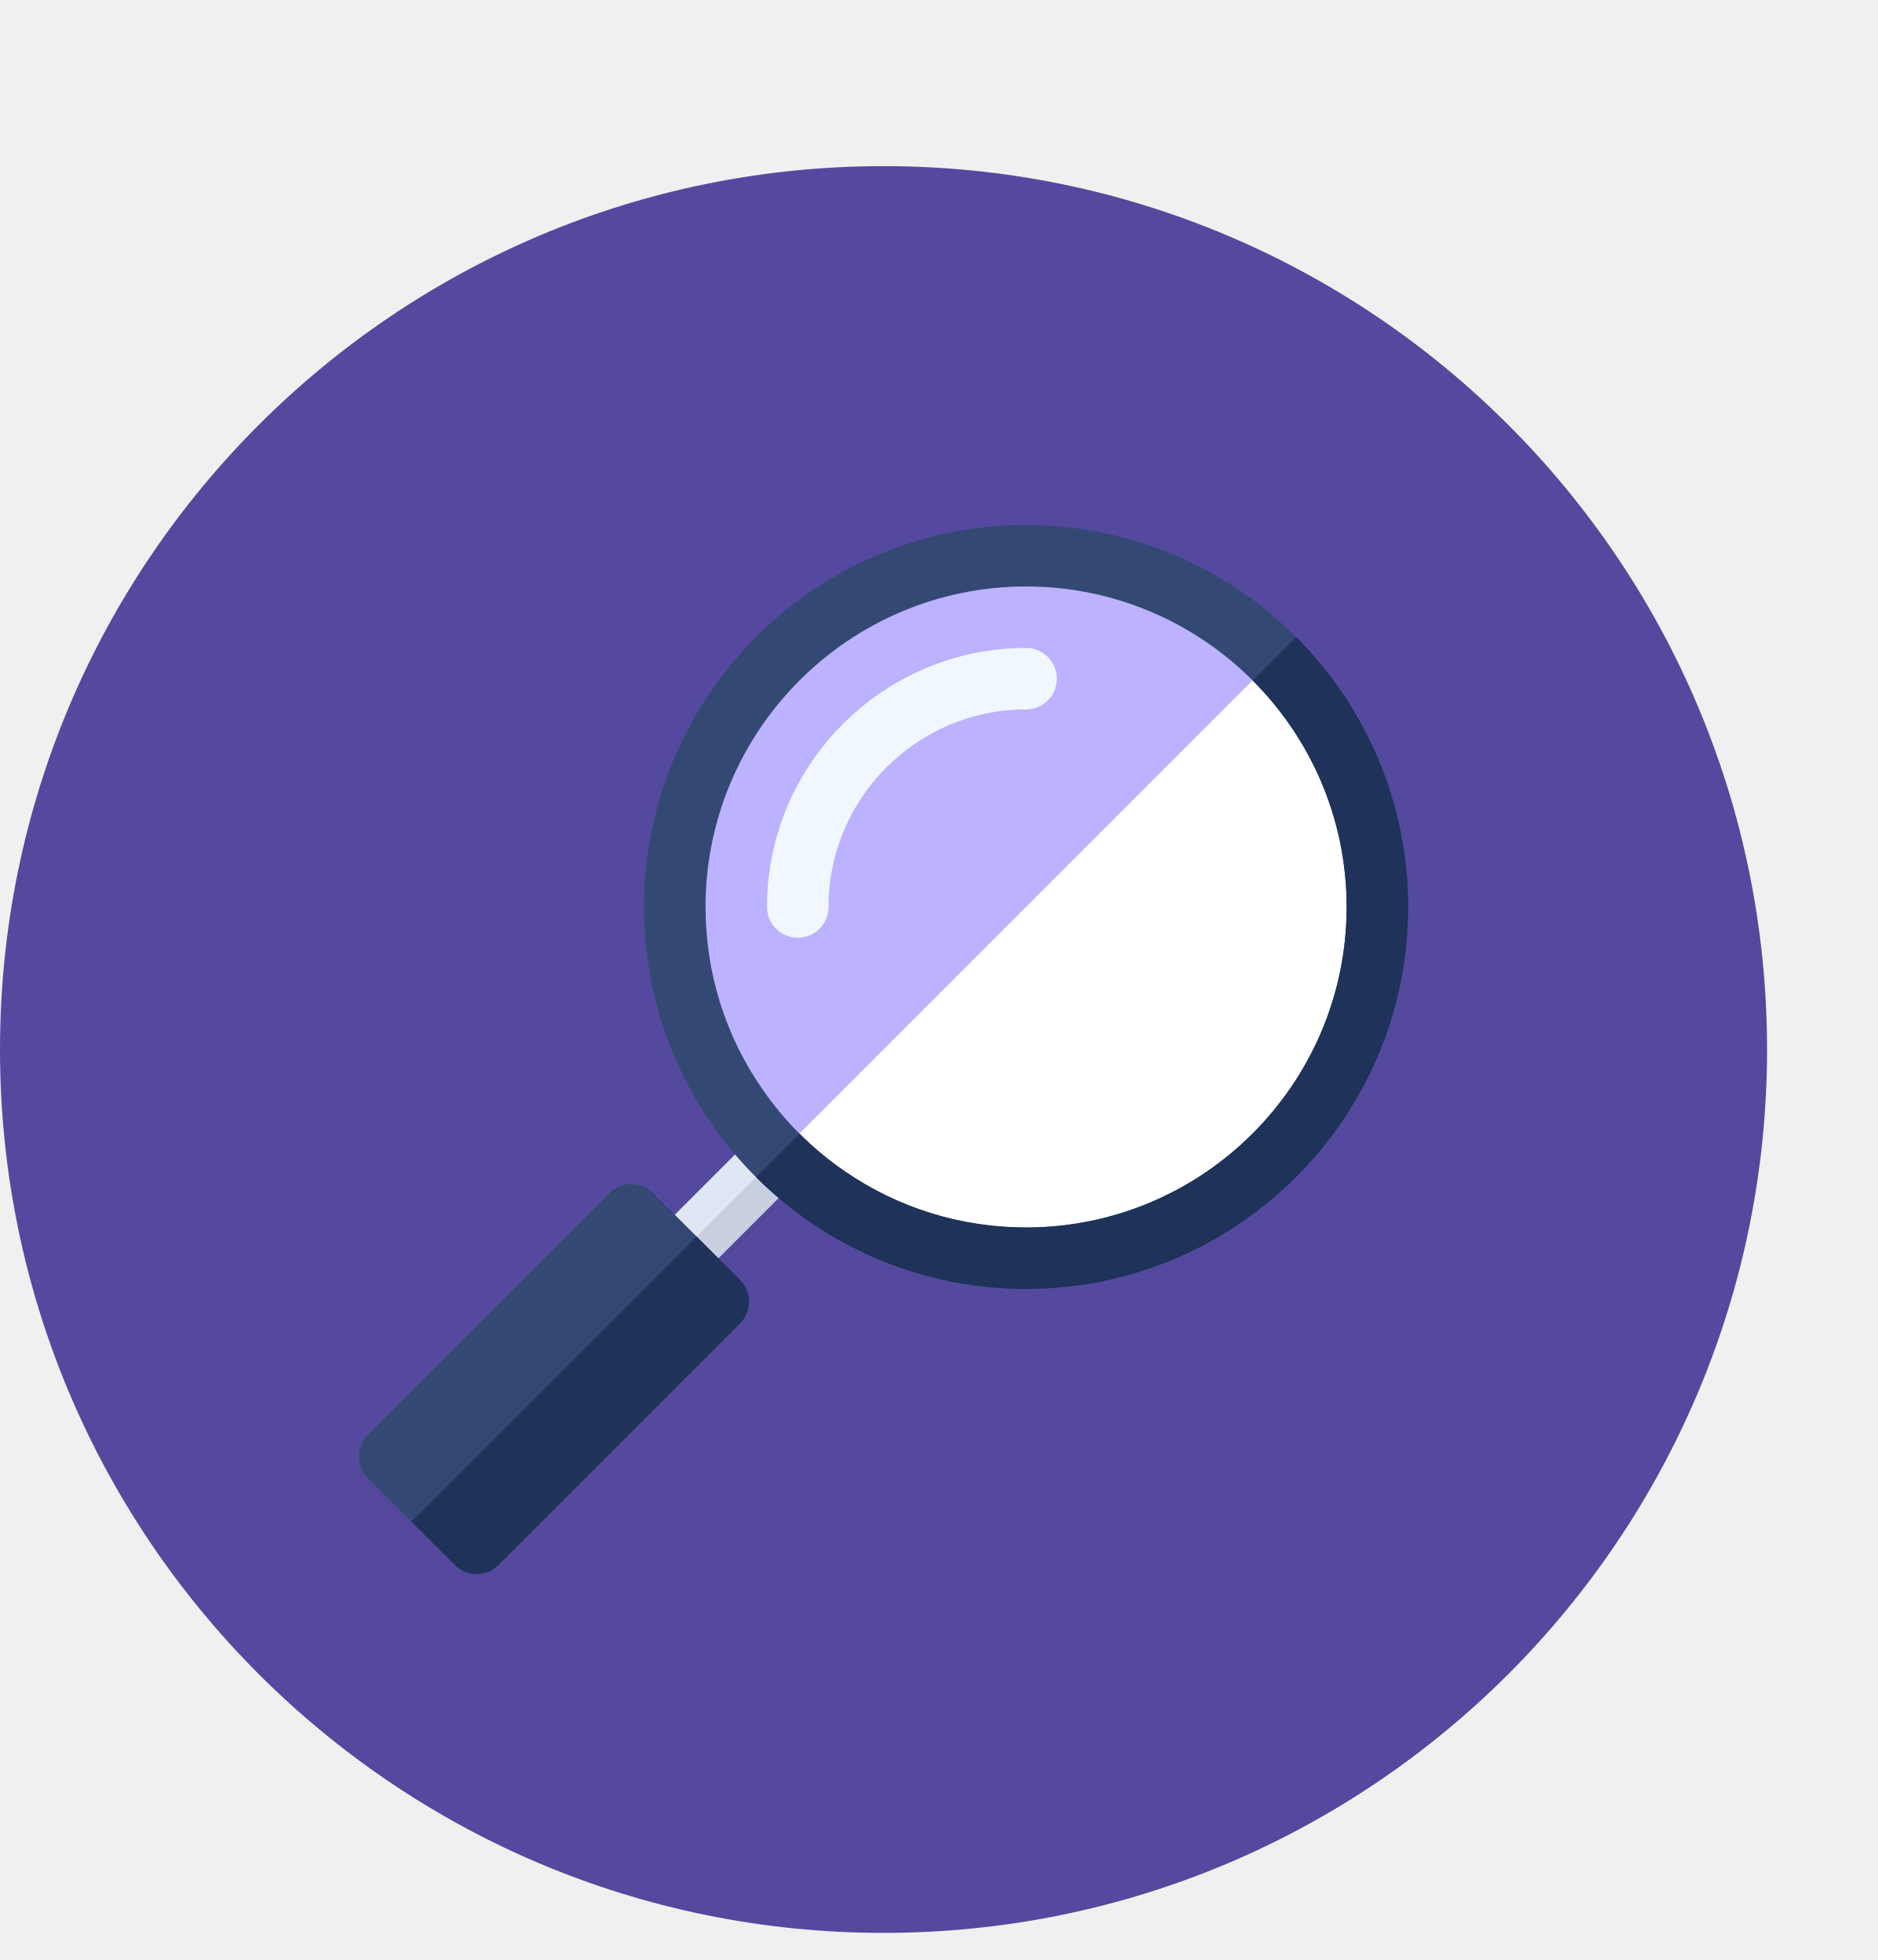
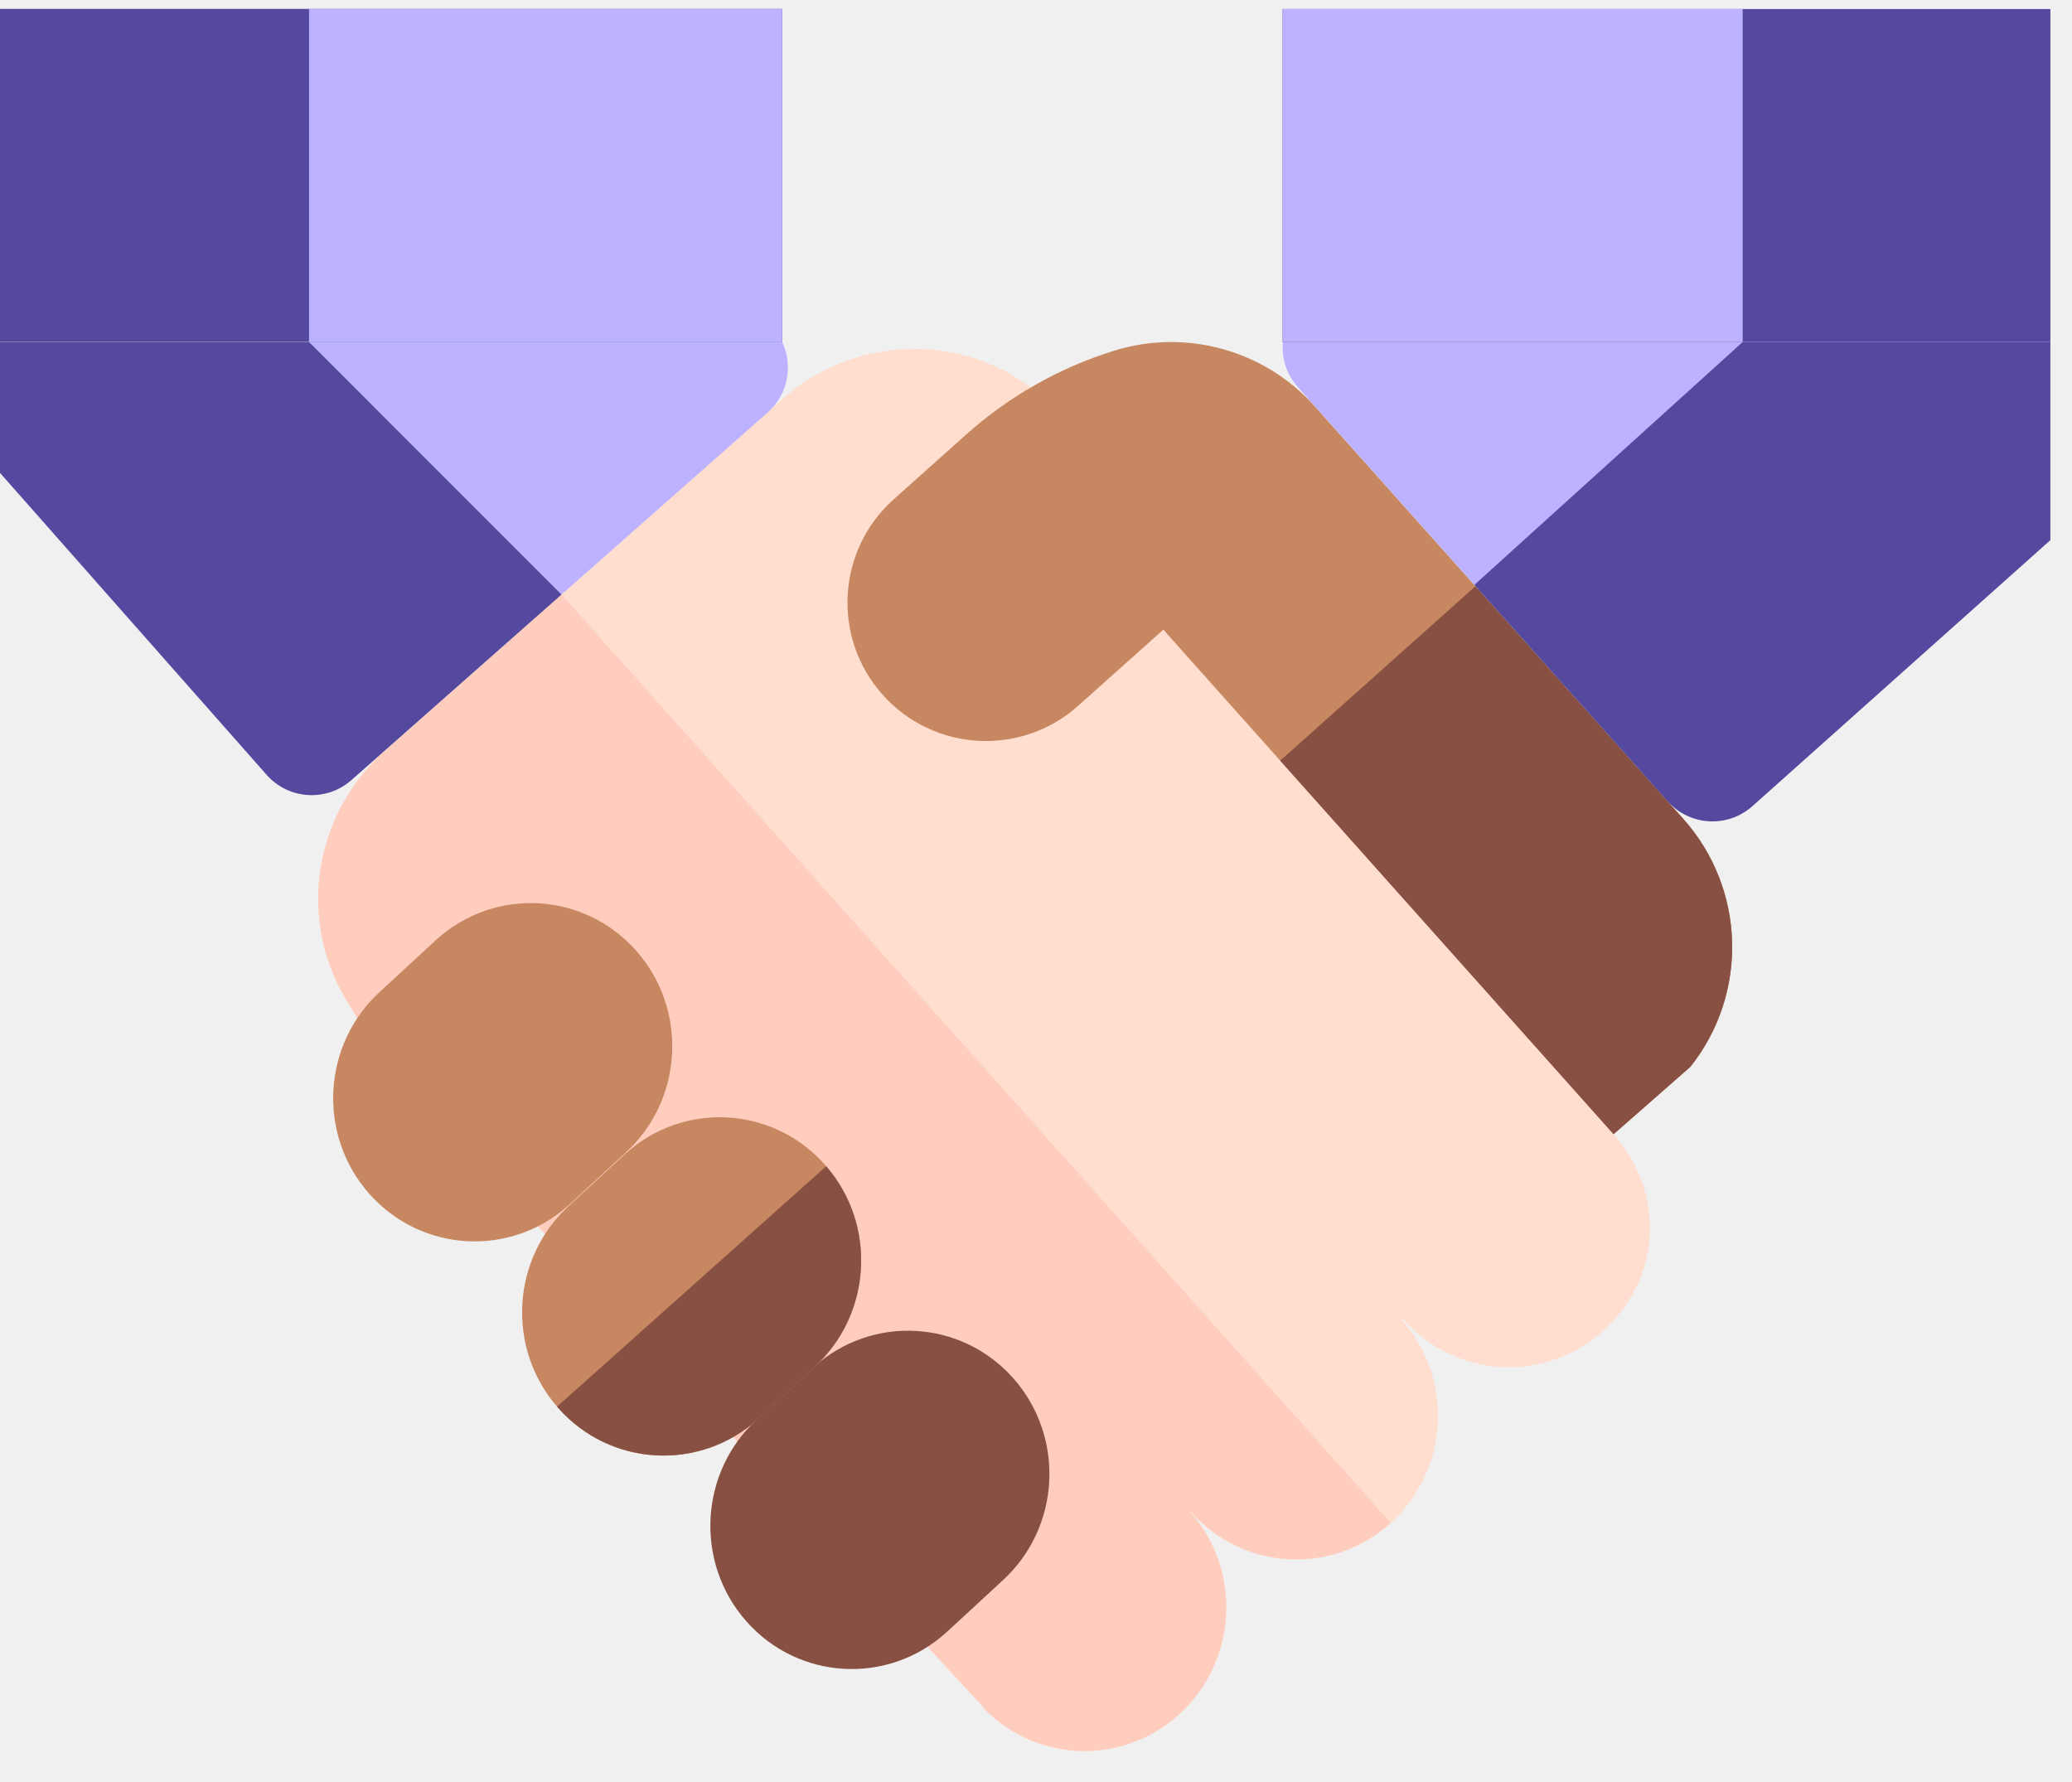
- <svg xmlns="http://www.w3.org/2000/svg" width="68" height="71" viewBox="0 0 68 71" fill="none">
-   <path fill-rule="evenodd" clip-rule="evenodd" d="M32 70.018C49.673 70.018 64 55.691 64 38.018C64 20.345 49.673 6.018 32 6.018C14.327 6.018 0 20.345 0 38.018C0 55.691 14.327 70.018 32 70.018Z" fill="#54499E" />
-   <mask id="mask0" mask-type="alpha" maskUnits="userSpaceOnUse" x="0" y="6" width="64" height="65">
-     <path fill-rule="evenodd" clip-rule="evenodd" d="M32 70.018C49.673 70.018 64 55.691 64 38.018C64 20.345 49.673 6.018 32 6.018C14.327 6.018 0 20.345 0 38.018C0 55.691 14.327 70.018 32 70.018Z" fill="white" />
-   </mask>
-   <g mask="url(#mask0)">
- </g>
-   <g clip-path="url(#clip0)">
-     <path d="M28.954 42.639L25.228 46.366C25.011 46.583 24.726 46.692 24.441 46.692C24.155 46.692 23.87 46.583 23.653 46.366C23.219 45.931 23.219 45.226 23.653 44.791L27.38 41.063C27.814 40.629 28.52 40.629 28.954 41.063V41.064C29.389 41.499 29.389 42.203 28.954 42.639Z" fill="#DFE7F4" />
-     <path d="M28.954 42.638L25.228 46.366C25.011 46.583 24.726 46.691 24.441 46.691C24.155 46.691 23.87 46.583 23.653 46.366L28.954 41.064C29.389 41.499 29.389 42.203 28.954 42.638Z" fill="#C7CFE1" />
-     <path d="M49.887 32.855C49.887 39.87 44.179 45.578 37.163 45.578C34.58 45.578 32.091 44.807 29.968 43.349C29.319 42.903 28.718 42.404 28.166 41.852C27.616 41.301 27.115 40.699 26.669 40.05C25.211 37.927 24.44 35.438 24.44 32.855C24.44 25.839 30.148 20.132 37.163 20.132C40.672 20.132 43.853 21.559 46.156 23.863C48.46 26.167 49.887 29.347 49.887 32.855Z" fill="#BCB2FF" />
-     <path d="M49.886 32.855C49.886 39.87 44.179 45.578 37.163 45.578C34.58 45.578 32.091 44.807 29.968 43.349C29.319 42.903 28.718 42.404 28.166 41.852L46.155 23.863C48.46 26.167 49.886 29.347 49.886 32.855Z" fill="white" />
-     <path d="M49.886 32.855C49.886 39.87 44.179 45.578 37.163 45.578C34.58 45.578 32.091 44.807 29.968 43.349C29.319 42.903 28.718 42.404 28.166 41.852L46.155 23.863C48.46 26.167 49.886 29.347 49.886 32.855Z" fill="url(#paint0_linear)" />
-     <path d="M27.78 32.856C27.78 33.471 28.279 33.969 28.894 33.969C29.509 33.969 30.007 33.471 30.007 32.856C30.007 28.909 33.218 25.699 37.164 25.699C37.779 25.699 38.277 25.2 38.277 24.585C38.277 23.971 37.779 23.472 37.164 23.472C31.99 23.472 27.78 27.682 27.78 32.856Z" fill="#F0F7FF" />
-     <path d="M46.943 23.076C44.438 20.57 40.979 19.018 37.164 19.018C29.534 19.018 23.327 25.225 23.327 32.854C23.327 35.665 24.165 38.371 25.751 40.679C26.236 41.385 26.78 42.04 27.38 42.639C27.979 43.24 28.633 43.782 29.338 44.267C31.647 45.853 34.353 46.691 37.164 46.691C44.793 46.691 51 40.485 51 32.854C51 29.04 49.448 25.581 46.943 23.076ZM37.164 44.465C34.805 44.465 32.536 43.762 30.599 42.431C30.006 42.025 29.458 41.568 28.955 41.064C28.451 40.562 27.994 40.012 27.587 39.419C26.256 37.483 25.553 35.213 25.553 32.854C25.553 26.453 30.762 21.245 37.164 21.245C40.365 21.245 43.268 22.547 45.369 24.65C47.471 26.752 48.773 29.655 48.773 32.854C48.773 39.256 43.565 44.465 37.164 44.465Z" fill="#334973" />
-     <path d="M51 32.854C51 40.485 44.793 46.691 37.164 46.691C34.353 46.691 31.648 45.853 29.338 44.267C28.633 43.782 27.98 43.24 27.38 42.639L28.955 41.064C29.458 41.568 30.006 42.025 30.599 42.431C32.536 43.762 34.806 44.465 37.164 44.465C43.566 44.465 48.773 39.256 48.773 32.854C48.773 29.655 47.472 26.752 45.369 24.65L46.943 23.076C49.448 25.581 51 29.04 51 32.854Z" fill="#1F3259" />
-     <path d="M26.802 47.939L18.049 56.693C17.614 57.128 16.909 57.126 16.475 56.693L14.901 55.118L13.326 53.543C12.892 53.11 12.89 52.404 13.326 51.969L22.079 43.216C22.288 43.007 22.57 42.89 22.866 42.89C23.161 42.89 23.445 43.007 23.653 43.216L25.228 44.791L26.802 46.365C27.236 46.8 27.236 47.505 26.802 47.939Z" fill="#334973" />
-     <path d="M26.802 47.939L18.049 56.693C17.614 57.128 16.909 57.126 16.475 56.693L14.901 55.118L25.228 44.791L26.802 46.365C27.236 46.8 27.236 47.505 26.802 47.939Z" fill="#1F3259" />
-   </g>
-   <defs>
-     <linearGradient id="paint0_linear" x1="39.026" y1="23.863" x2="39.026" y2="45.578" gradientUnits="userSpaceOnUse">
-       <stop stop-color="white" />
-       <stop offset="1" stop-color="white" stop-opacity="0" />
-     </linearGradient>
-     <clipPath id="clip0">
-       <rect width="38" height="38" fill="white" transform="translate(13 19.0183)" />
-     </clipPath>
-   </defs>
+ <svg xmlns="http://www.w3.org/2000/svg" width="50" height="43" viewBox="0 0 50 43" fill="none">
+   <path d="M18.887 9.624C20.563 8.141 23.056 8.004 24.856 9.335C25.63 9.907 26.345 10.559 26.988 11.284L27.509 11.876C27.509 11.876 23.41 12.998 28.391 15.371L34.494 20.761L38.337 26.316L38.938 27.369C40.194 28.793 40.097 30.835 38.688 32.109C37.28 33.383 35.12 33.261 33.864 31.837L33.835 31.862C35.091 33.286 34.968 35.474 33.56 36.748C32.151 38.022 29.991 37.9 28.735 36.476L28.724 36.486C29.98 37.91 29.857 40.097 28.449 41.371C27.04 42.645 24.88 42.523 23.624 41.099L23.84 41.311L10.113 26.49C9.428 25.749 8.828 24.939 8.323 24.075C7.177 22.116 7.595 19.616 9.295 18.113L18.887 9.624Z" fill="#FFDECF" />
+   <path d="M28.724 36.486L28.735 36.476C29.991 37.9 32.151 38.022 33.56 36.748L13.55 14.347L9.295 18.113C7.595 19.616 7.177 22.116 8.323 24.075C8.828 24.939 9.428 25.749 10.113 26.49L23.84 41.311L23.624 41.099C24.88 42.523 27.04 42.645 28.449 41.371C29.857 40.097 29.98 37.91 28.724 36.486Z" fill="#FFCDBE" />
+   <path d="M23.319 10.482L21.566 12.049C20.19 13.278 20.071 15.39 21.3 16.765C22.529 18.142 24.641 18.261 26.017 17.031L28.073 15.194L38.938 27.369L40.79 25.744C42.199 23.973 42.126 21.445 40.618 19.758L31.728 9.805C30.514 8.446 28.619 7.922 26.88 8.464C25.562 8.875 24.348 9.563 23.319 10.482Z" fill="#C78760" />
+   <path d="M40.619 19.758L35.605 14.145L30.893 18.355L38.938 27.369L40.79 25.744C42.199 23.973 42.126 21.445 40.619 19.758Z" fill="#875042" />
+   <path d="M15.08 27.83L13.732 29.074C12.324 30.348 10.164 30.226 8.907 28.802C7.651 27.378 7.774 25.191 9.183 23.917L10.531 22.673C11.939 21.399 14.099 21.52 15.355 22.945C16.612 24.369 16.488 26.556 15.08 27.83Z" fill="#C78760" />
+   <path d="M24.182 38.149L22.834 39.393C21.425 40.667 19.265 40.545 18.009 39.121C16.753 37.697 16.876 35.509 18.284 34.235L19.632 32.991C21.041 31.718 23.201 31.839 24.457 33.263C25.713 34.688 25.59 36.875 24.182 38.149Z" fill="#875042" />
+   <path d="M19.639 32.998L18.291 34.242C16.882 35.516 14.722 35.395 13.466 33.97C12.21 32.546 12.333 30.359 13.741 29.085L15.089 27.841C16.498 26.567 18.658 26.689 19.914 28.113C21.171 29.537 21.047 31.724 19.639 32.998Z" fill="#C78760" />
+   <path d="M19.639 32.998C21.038 31.733 21.168 29.566 19.938 28.141L13.443 33.942C13.451 33.952 13.458 33.961 13.466 33.97C14.722 35.394 16.882 35.516 18.291 34.242L19.639 32.998Z" fill="#875042" />
+   <path d="M18.876 8.253H7.457L9.537 12.267L13.55 14.347L18.523 9.955C19.017 9.519 19.142 8.821 18.876 8.253V8.253Z" fill="#BCB2FF" />
+   <path d="M0 8.253V11.411L6.434 18.697C6.964 19.297 7.88 19.354 8.48 18.824L13.55 14.347L7.457 8.253H0Z" fill="#54499E" />
+   <path d="M30.957 8.253C30.924 8.637 31.043 9.032 31.319 9.342L35.579 14.113L39.902 12.042L42.053 8.253H30.957Z" fill="#BCB2FF" />
+   <path d="M42.053 8.253L35.579 14.113L40.243 19.336C40.776 19.933 41.692 19.985 42.289 19.452L49.478 13.034V8.253H42.053Z" fill="#54499E" />
+   <rect y="0.215" width="18.875" height="8.035" fill="#54499E" />
+   <rect width="18.527" height="8.035" transform="matrix(-1 0 0 1 49.4785 0.21814)" fill="#54499E" />
+   <rect x="7.457" y="0.218" width="11.418" height="8.035" fill="#BCB2FF" />
+   <rect width="11.101" height="8.035" transform="matrix(-1 0 0 1 42.053 0.215332)" fill="#BCB2FF" />
</svg>
